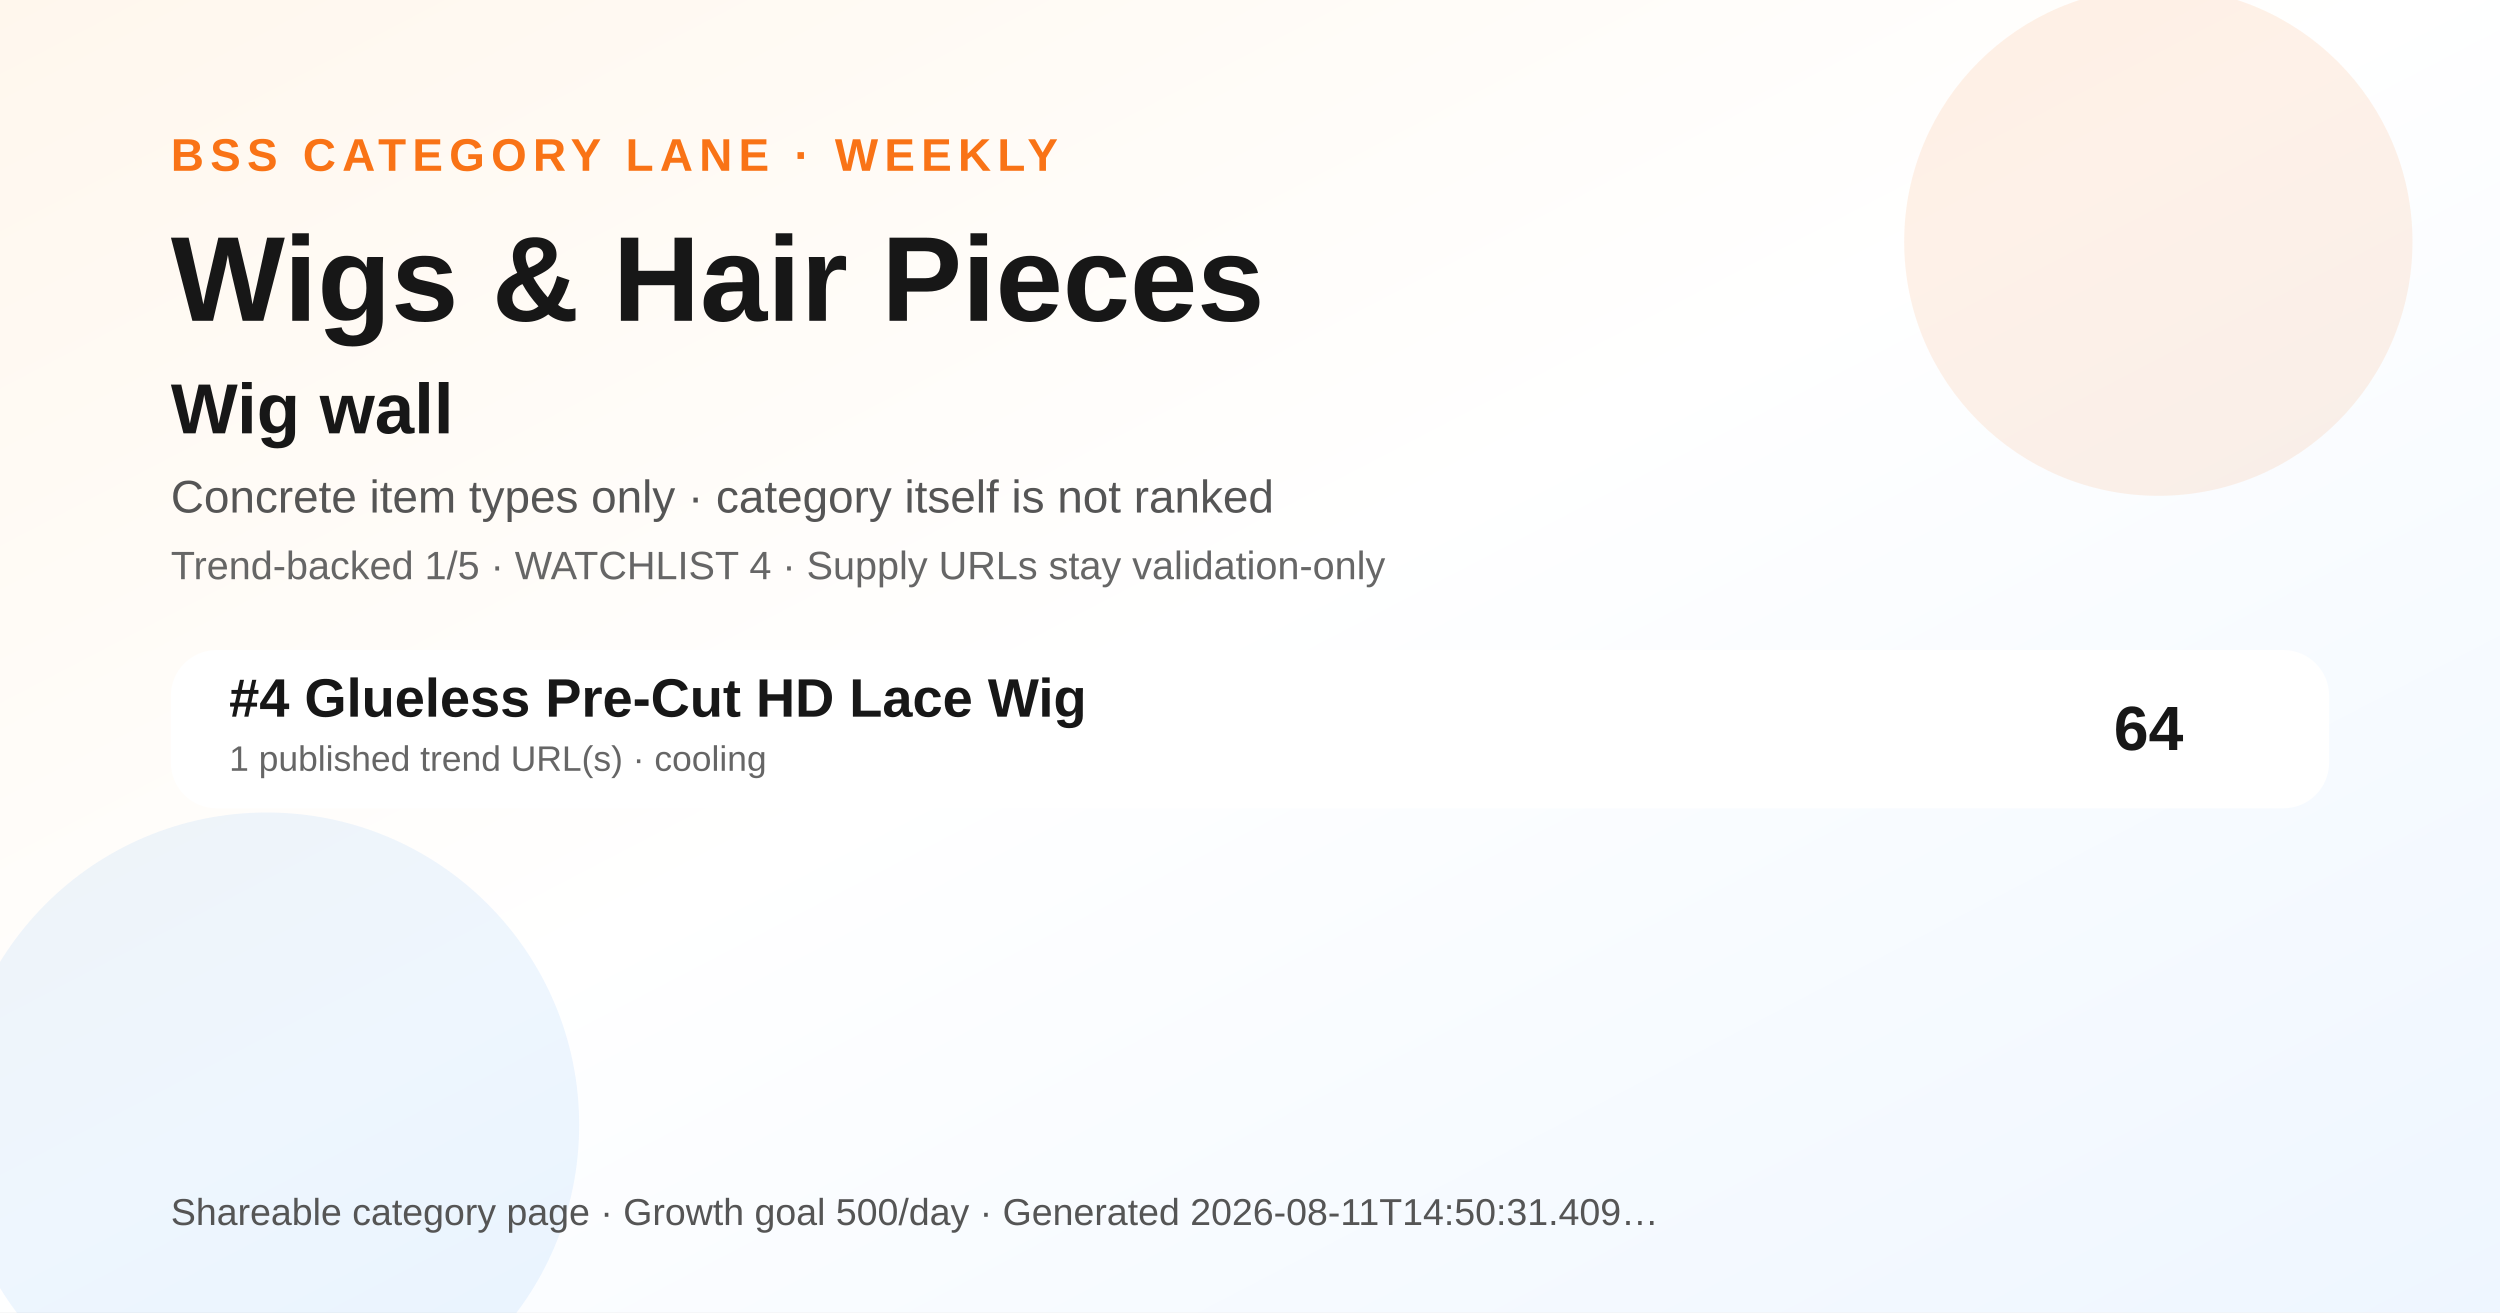
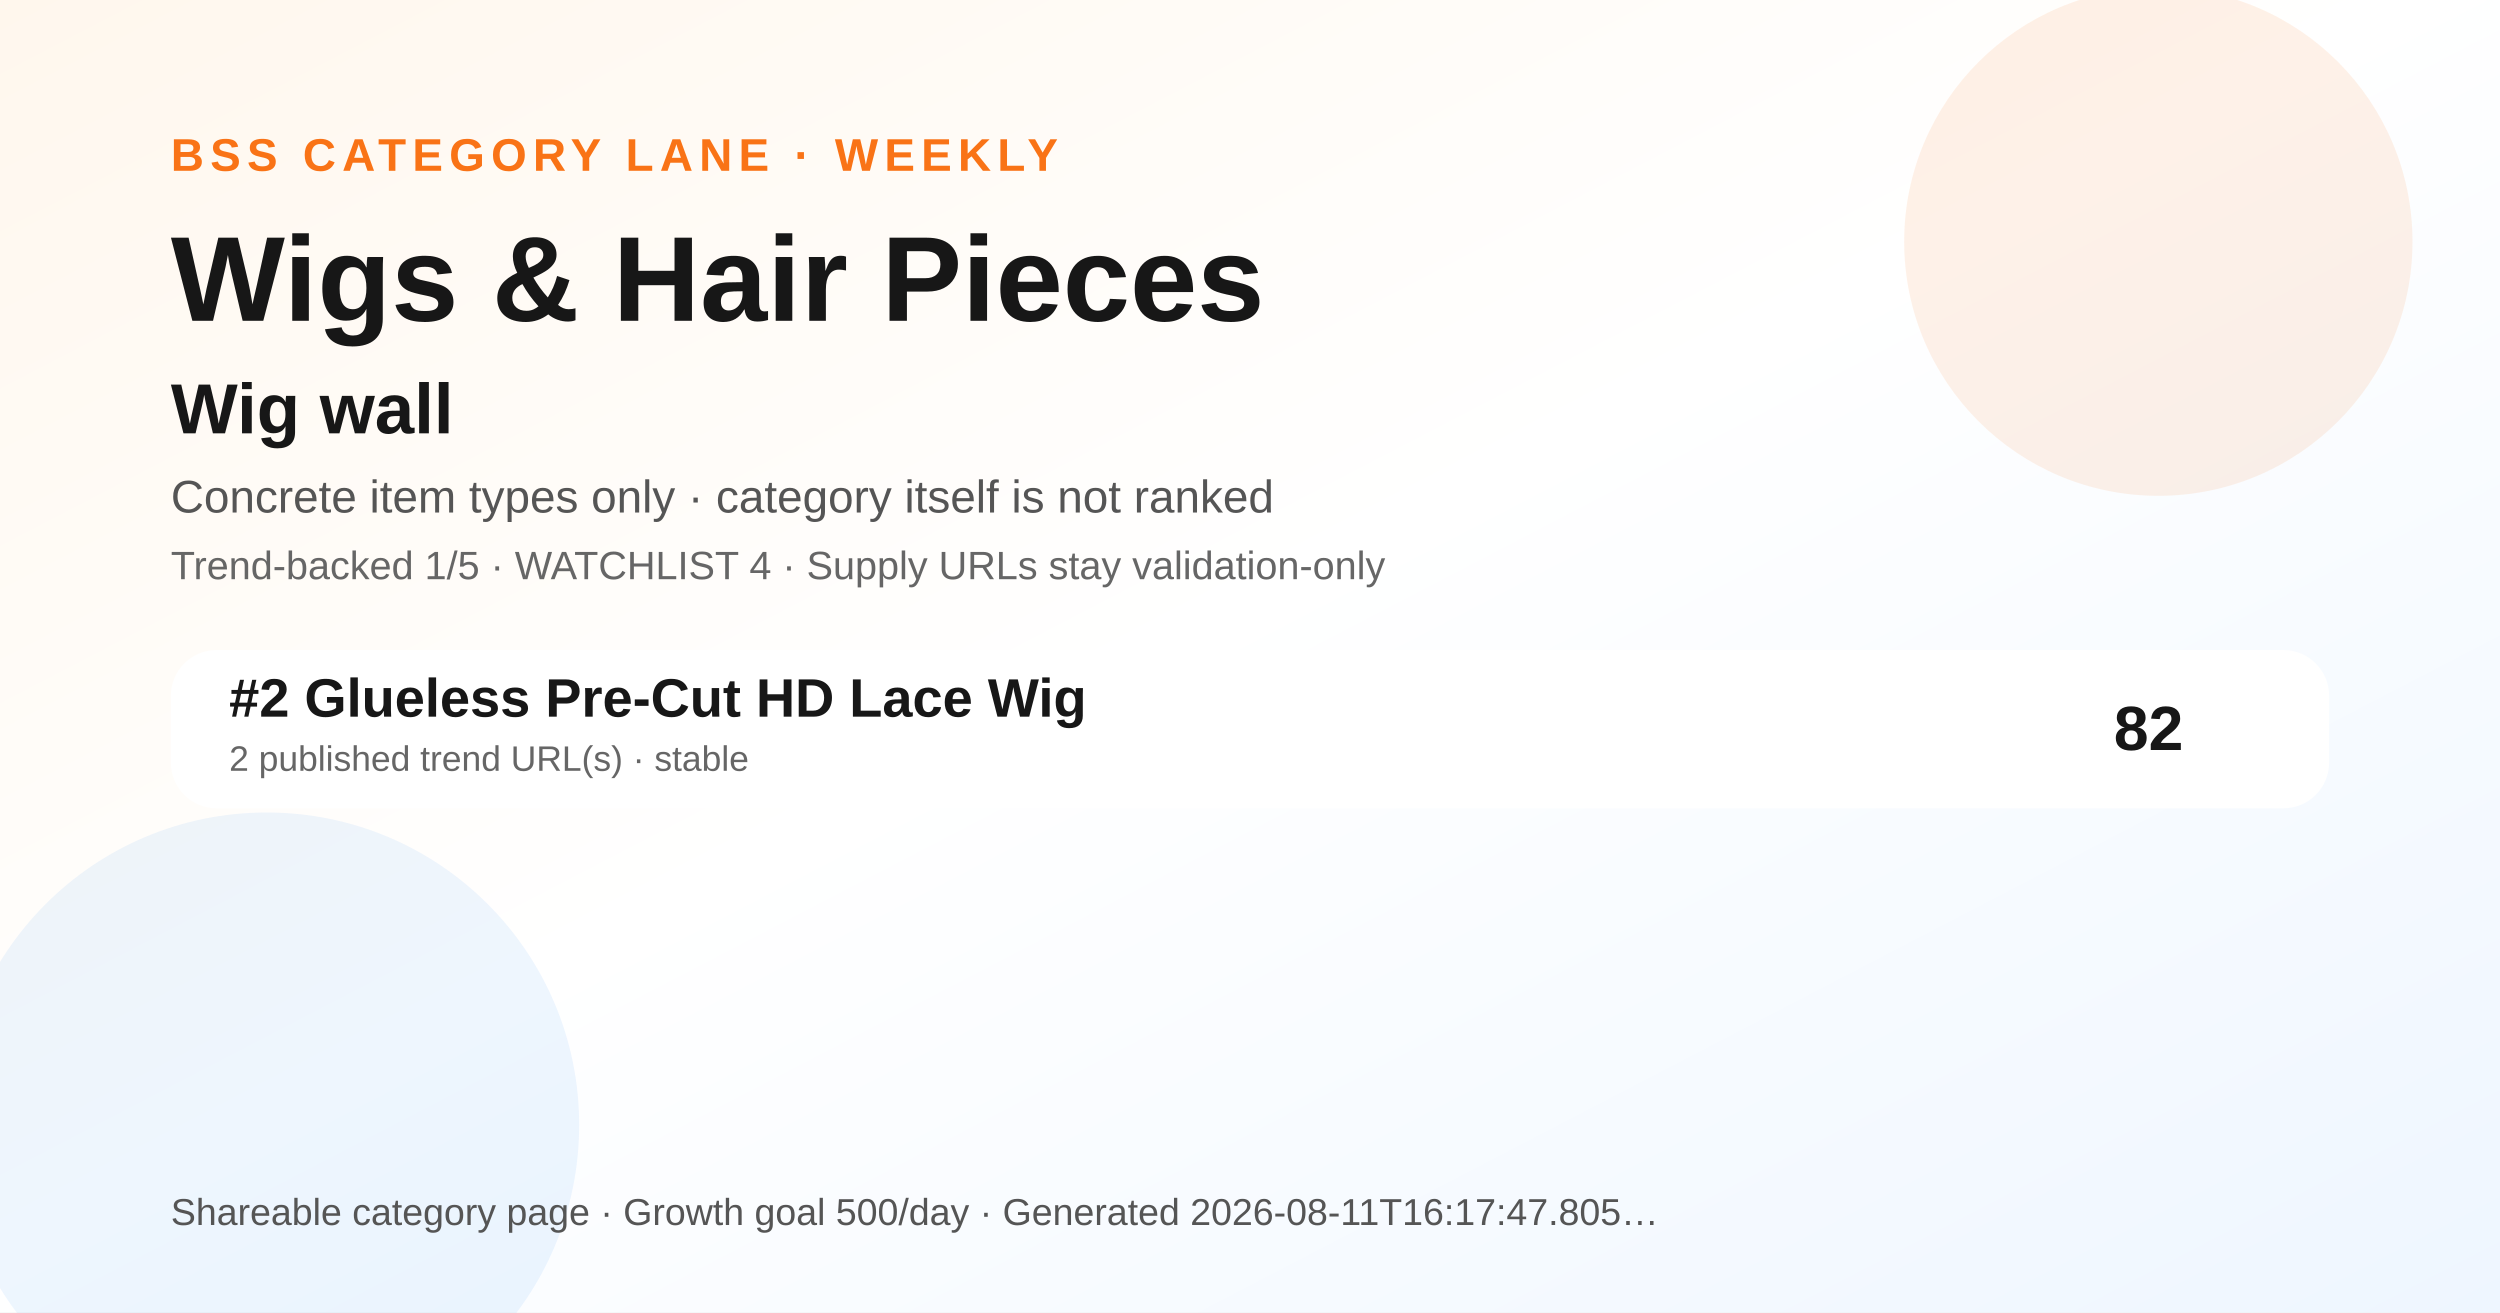
<svg xmlns="http://www.w3.org/2000/svg" width="1200" height="630" viewBox="0 0 1200 630" role="img" aria-label="Wigs &amp; Hair Pieces BSS category ranking social preview">
  <defs>
    <linearGradient id="bg" x1="0" y1="0" x2="1" y2="1">
      <stop offset="0" stop-color="#fff7ed" />
      <stop offset="0.48" stop-color="#ffffff" />
      <stop offset="1" stop-color="#eef6ff" />
    </linearGradient>
  </defs>
  <rect width="1200" height="630" fill="url(#bg)" />
  <circle cx="1036" cy="116" r="122" fill="#f97316" opacity="0.10" />
  <circle cx="128" cy="540" r="150" fill="#0072f5" opacity="0.07" />
  <text x="82" y="82" font-family="Arial, Helvetica, sans-serif" font-size="22" font-weight="700" fill="#f97316" letter-spacing="3">BSS CATEGORY LANE · WEEKLY</text>
  <text x="82" y="154" font-family="Arial, Helvetica, sans-serif" font-size="58" font-weight="800" fill="#171717">Wigs &amp; Hair Pieces</text>
  <text x="82" y="208" font-family="Arial, Helvetica, sans-serif" font-size="34" font-weight="800" fill="#171717">Wig wall</text>
  <text x="82" y="246" font-family="Arial, Helvetica, sans-serif" font-size="22" fill="#555555">Concrete item types only · category itself is not ranked</text>
  <text x="82" y="278" font-family="Arial, Helvetica, sans-serif" font-size="19" fill="#666666">Trend-backed 1/5 · WATCHLIST 4 · Supply URLs stay validation-only</text>
  <g transform="translate(82 312)">
    <rect width="1036" height="76" rx="22" fill="#ffffff" opacity="0.96" />
-     <text x="28" y="32" font-family="Arial, Helvetica, sans-serif" font-size="26" font-weight="700" fill="#171717">#4 Glueless Pre-Cut HD Lace Wig</text>
-     <text x="28" y="58" font-family="Arial, Helvetica, sans-serif" font-size="17" fill="#666666">1 published trend URL(s) · cooling</text>
-     <text x="966" y="48" text-anchor="end" font-family="Arial, Helvetica, sans-serif" font-size="30" font-weight="700" fill="#171717">64</text>
+     <text x="28" y="32" font-family="Arial, Helvetica, sans-serif" font-size="26" font-weight="700" fill="#171717">#2 Glueless Pre-Cut HD Lace Wig</text>
+     <text x="28" y="58" font-family="Arial, Helvetica, sans-serif" font-size="17" fill="#666666">2 published trend URL(s) · stable</text>
+     <text x="966" y="48" text-anchor="end" font-family="Arial, Helvetica, sans-serif" font-size="30" font-weight="700" fill="#171717">82</text>
  </g>
  <g transform="translate(82 588)">
-     <text font-family="Arial, Helvetica, sans-serif" font-size="18" fill="#555555">Shareable category page · Growth goal 500/day · Generated 2026-08-11T14:50:31.409…</text>
+     <text font-family="Arial, Helvetica, sans-serif" font-size="18" fill="#555555">Shareable category page · Growth goal 500/day · Generated 2026-08-11T16:17:47.805…</text>
  </g>
</svg>
